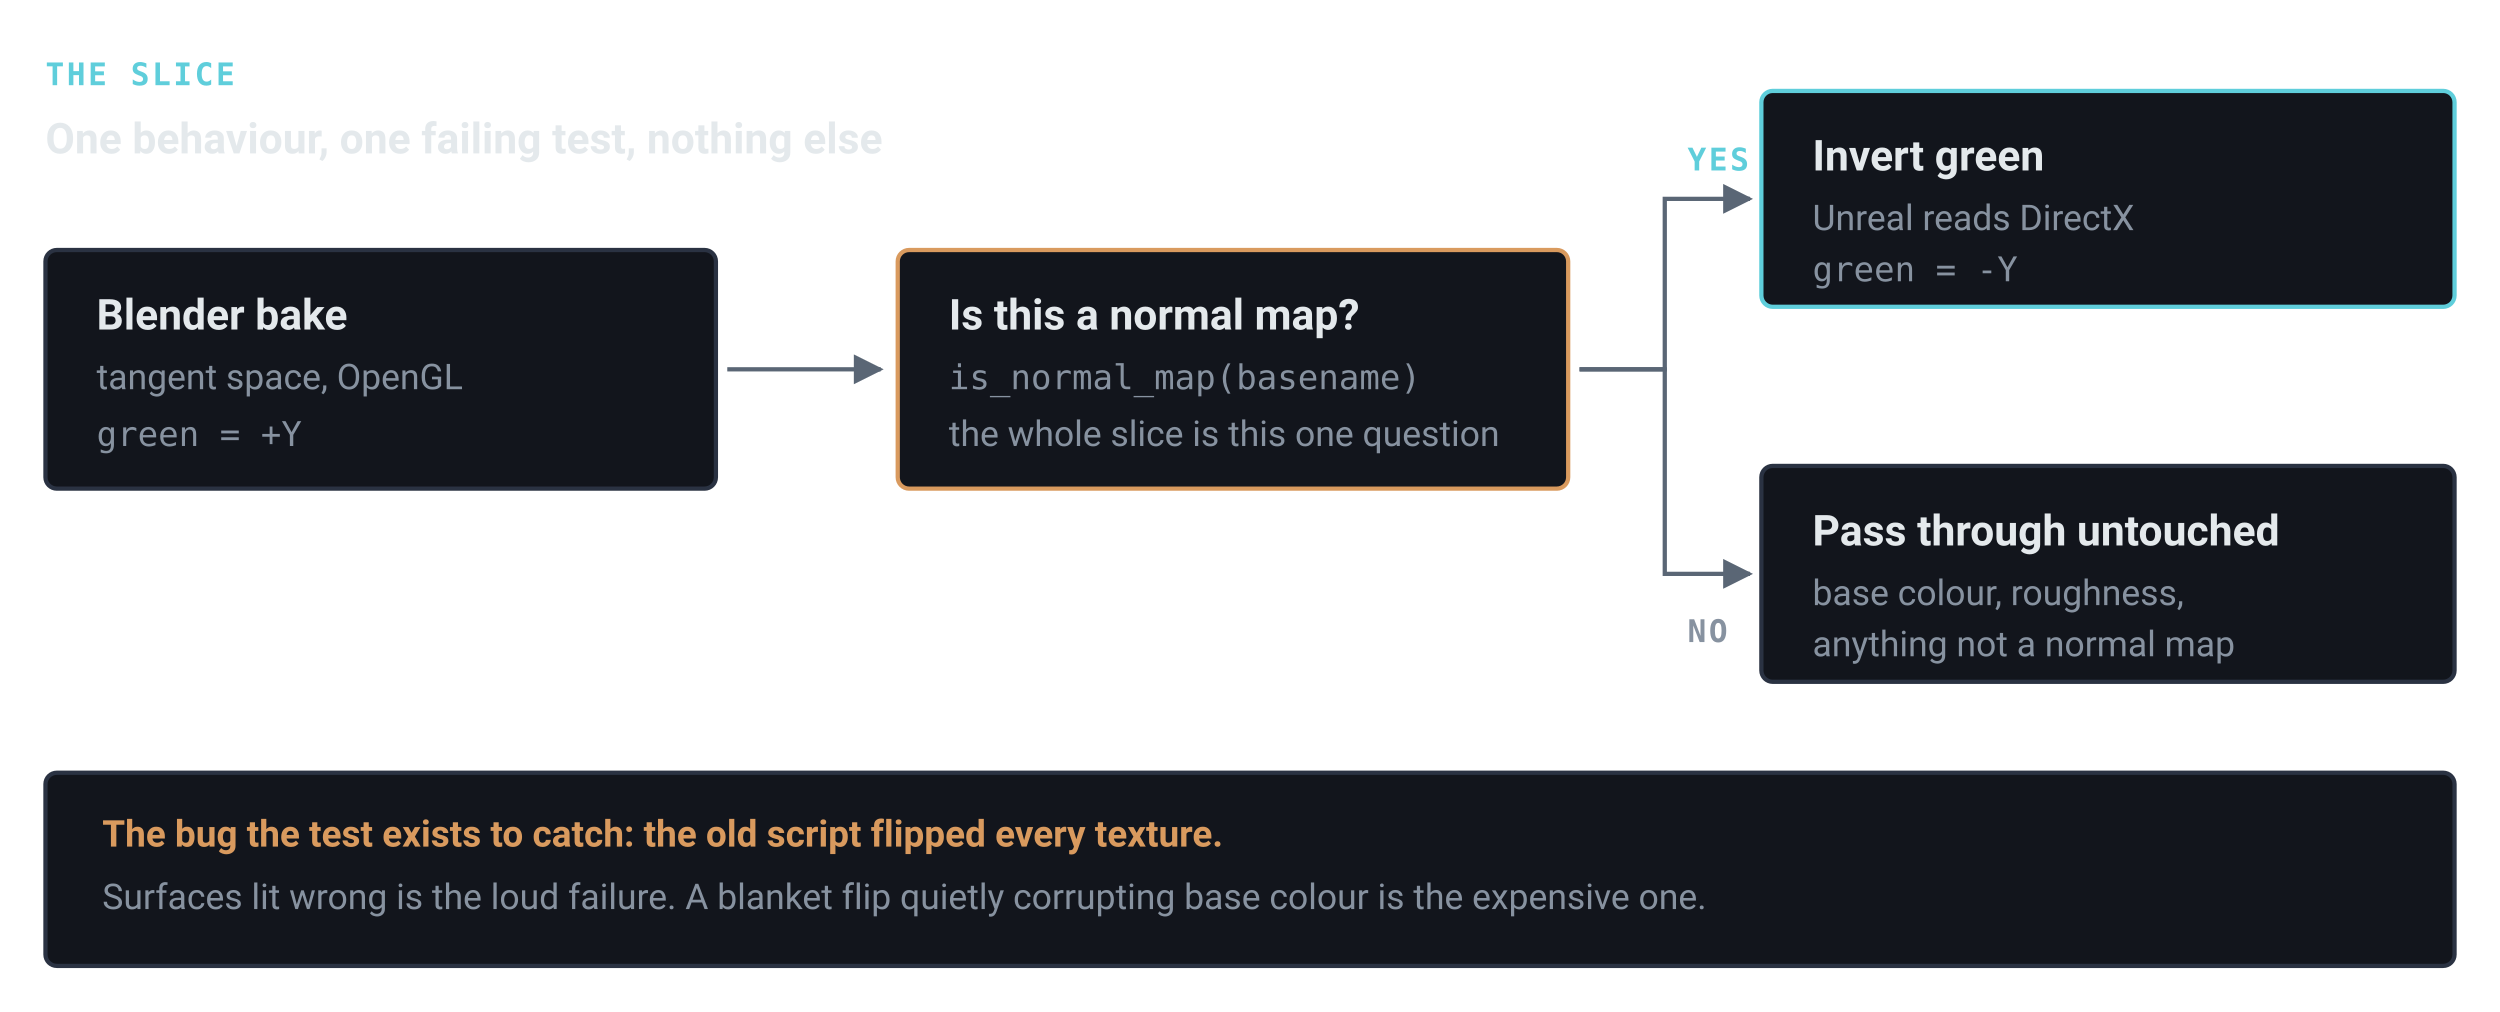
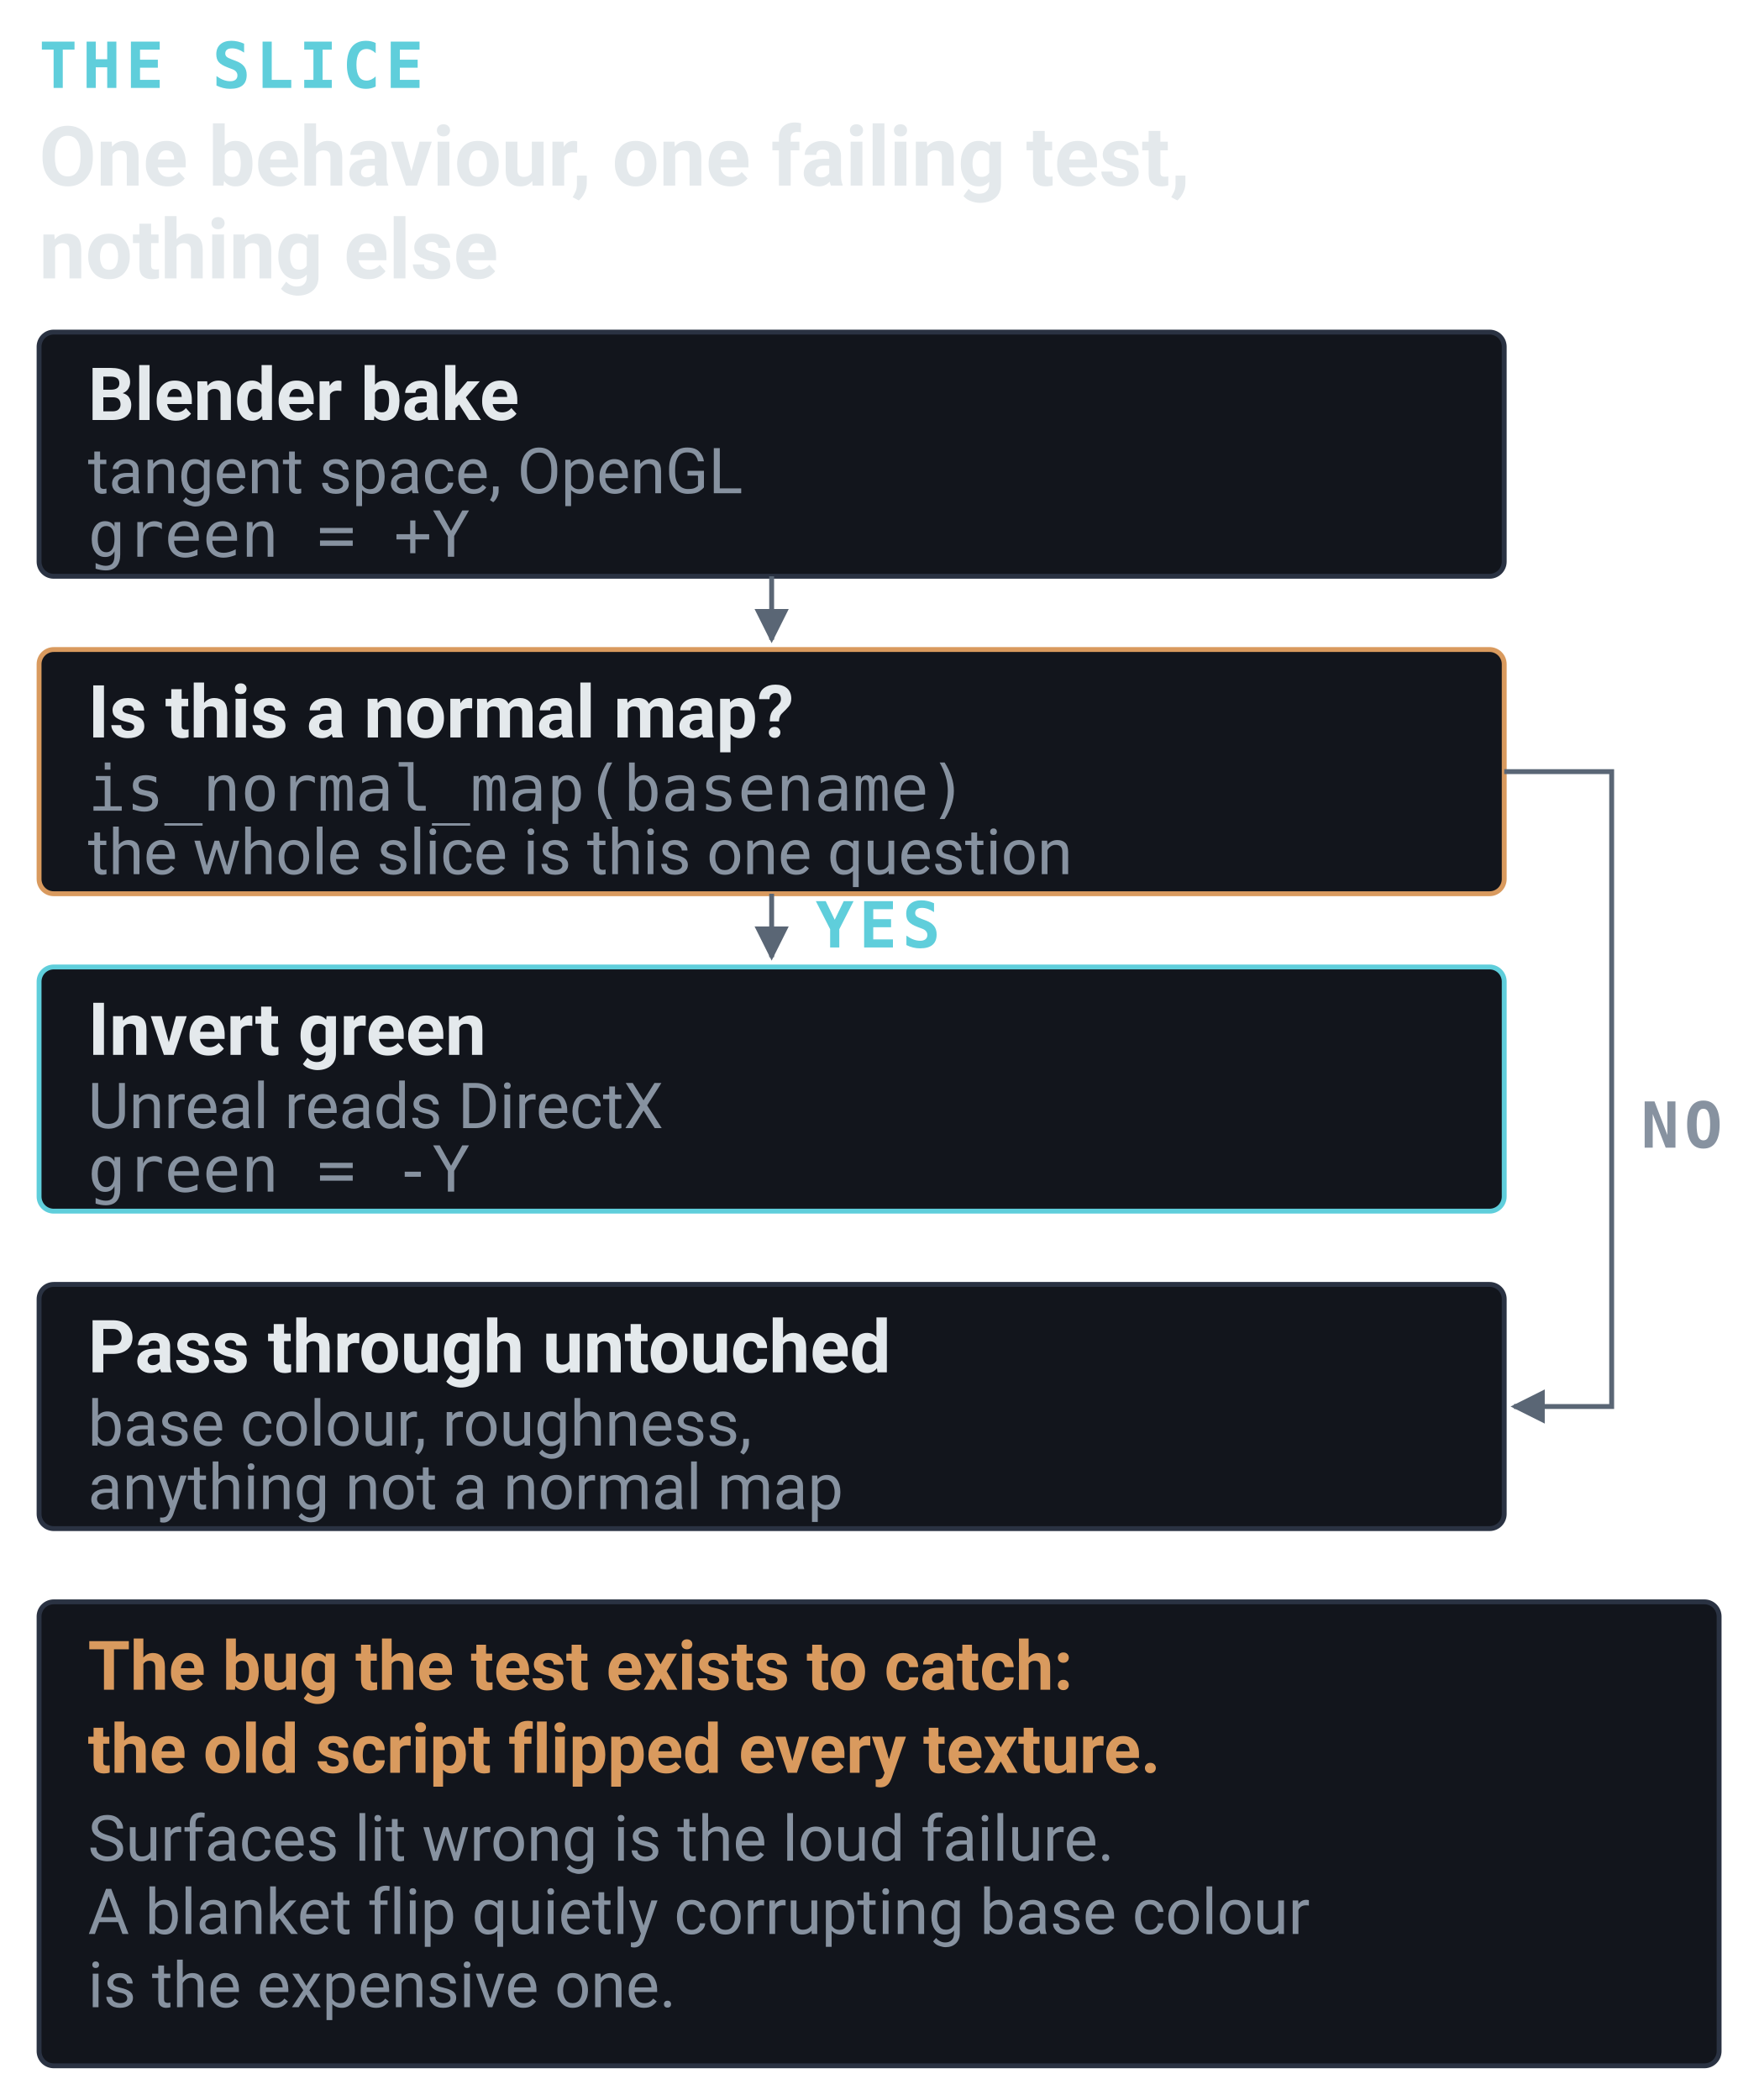
- <svg xmlns="http://www.w3.org/2000/svg" viewBox="0 0 880 356" width="880" height="356" role="img" aria-labelledby="t d">
+ <svg xmlns="http://www.w3.org/2000/svg" viewBox="0 0 720 860" width="720" height="860" role="img" aria-labelledby="t d">
  <style>
-  .n{fill:#12151C;stroke:#2A3242;stroke-width:1.5;rx:4}
-  .lab{font:600 15px ui-sans-serif,system-ui,-apple-system,'Segoe UI',Roboto,sans-serif;fill:#E4E9EC}
-  .sub{font:400 12.5px ui-sans-serif,system-ui,-apple-system,'Segoe UI',Roboto,sans-serif;fill:#8792A0}
-  .k{font:600 11px ui-monospace,SFMono-Regular,Menlo,monospace;fill:#5FCEDB;letter-spacing:.08em}
-  .mono{font:400 12px ui-monospace,SFMono-Regular,Menlo,monospace;fill:#8792A0}
-  .gate{font:600 13px ui-sans-serif,system-ui,-apple-system,'Segoe UI',Roboto,sans-serif;fill:#D99A5E}
-  .yes{font:600 11px ui-monospace,SFMono-Regular,Menlo,monospace;fill:#5FCEDB;letter-spacing:.08em}
-  .no{font:600 11px ui-monospace,SFMono-Regular,Menlo,monospace;fill:#8792A0;letter-spacing:.08em}
+  .n{fill:#12151C;stroke:#2A3242;stroke-width:2;rx:6}
+  .ttl{font:600 34px ui-sans-serif,system-ui,-apple-system,'Segoe UI',Roboto,sans-serif;fill:#E4E9EC}
+  .lab{font:600 30px ui-sans-serif,system-ui,-apple-system,'Segoe UI',Roboto,sans-serif;fill:#E4E9EC}
+  .sub{font:400 26px ui-sans-serif,system-ui,-apple-system,'Segoe UI',Roboto,sans-serif;fill:#8792A0}
+  .k{font:600 26px ui-monospace,SFMono-Regular,Menlo,monospace;fill:#5FCEDB;letter-spacing:.08em}
+  .mono{font:400 26px ui-monospace,SFMono-Regular,Menlo,monospace;fill:#8792A0}
+  .gate{font:600 28px ui-sans-serif,system-ui,-apple-system,'Segoe UI',Roboto,sans-serif;fill:#D99A5E}
+  .yes{font:600 26px ui-monospace,SFMono-Regular,Menlo,monospace;fill:#5FCEDB;letter-spacing:.08em}
+  .no{font:600 26px ui-monospace,SFMono-Regular,Menlo,monospace;fill:#8792A0;letter-spacing:.08em}
</style>
  <defs>
    <marker id="a" viewBox="0 0 10 10" refX="9" refY="5" markerWidth="7" markerHeight="7" orient="auto-start-reverse">
      <path d="M0 0 10 5 0 10z" fill="#5A6675" />
    </marker>
  </defs>
  <g>
-     <text class="k" x="16" y="30">THE SLICE</text>
-     <text class="lab" x="16" y="54">One behaviour, one failing test, nothing else</text>
-     <rect class="n" x="16" y="88" width="236" height="84" />
-     <text class="lab" x="34" y="116">Blender bake</text>
-     <text class="sub" x="34" y="137">tangent space, OpenGL</text>
-     <text class="mono" x="34" y="157">green = +Y</text>
-     <rect class="n" x="316" y="88" width="236" height="84" style="stroke:#D99A5E" />
-     <text class="lab" x="334" y="116">Is this a normal map?</text>
-     <text class="mono" x="334" y="137">is_normal_map(basename)</text>
-     <text class="sub" x="334" y="157">the whole slice is this one question</text>
-     <rect class="n" x="620" y="32" width="244" height="76" style="stroke:#5FCEDB" />
-     <text class="lab" x="638" y="60">Invert green</text>
-     <text class="sub" x="638" y="81">Unreal reads DirectX</text>
-     <text class="mono" x="638" y="99">green = -Y</text>
-     <rect class="n" x="620" y="164" width="244" height="76" />
-     <text class="lab" x="638" y="192">Pass through untouched</text>
-     <text class="sub" x="638" y="213">base colour, roughness,</text>
-     <text class="sub" x="638" y="231">anything not a normal map</text>
-     <path d="M256 130 H310" stroke="#5A6675" stroke-width="1.5" marker-end="url(#a)" />
-     <path d="M556 130 H586 V70 H616" fill="none" stroke="#5A6675" stroke-width="1.5" marker-end="url(#a)" />
-     <path d="M556 130 H586 V202 H616" fill="none" stroke="#5A6675" stroke-width="1.5" marker-end="url(#a)" />
-     <text class="yes" x="594" y="60">YES</text>
-     <text class="no" x="594" y="226">NO</text>
-     <rect x="16" y="272" width="848" height="68" fill="#12151C" stroke="#2A3242" stroke-width="1.5" rx="4" />
-     <text class="gate" x="36" y="298">The bug the test exists to catch: the old script flipped every texture.</text>
-     <text class="sub" x="36" y="320">Surfaces lit wrong is the loud failure. A blanket flip quietly corrupting base colour is the expensive one.</text>
+     <text class="k" x="16" y="36">THE SLICE</text>
+     <text class="ttl" x="16" y="76">One behaviour, one failing test,</text>
+     <text class="ttl" x="16" y="114">nothing else</text>
+     <rect class="n" x="16" y="136" width="600" height="100" />
+     <text class="lab" x="36" y="172">Blender bake</text>
+     <text class="sub" x="36" y="202">tangent space, OpenGL</text>
+     <text class="mono" x="36" y="228">green = +Y</text>
+     <path d="M316 236 V262" stroke="#5A6675" stroke-width="2" marker-end="url(#a)" />
+     <rect class="n" x="16" y="266" width="600" height="100" style="stroke:#D99A5E" />
+     <text class="lab" x="36" y="302">Is this a normal map?</text>
+     <text class="mono" x="36" y="332">is_normal_map(basename)</text>
+     <text class="sub" x="36" y="358">the whole slice is this one question</text>
+     <path d="M316 366 V392" stroke="#5A6675" stroke-width="2" marker-end="url(#a)" />
+     <text class="yes" x="334" y="388">YES</text>
+     <rect class="n" x="16" y="396" width="600" height="100" style="stroke:#5FCEDB" />
+     <text class="lab" x="36" y="432">Invert green</text>
+     <text class="sub" x="36" y="462">Unreal reads DirectX</text>
+     <text class="mono" x="36" y="488">green = -Y</text>
+     <path d="M616 316 H660 V576 H620" fill="none" stroke="#5A6675" stroke-width="2" marker-end="url(#a)" />
+     <text class="no" x="672" y="470">NO</text>
+     <rect class="n" x="16" y="526" width="600" height="100" />
+     <text class="lab" x="36" y="562">Pass through untouched</text>
+     <text class="sub" x="36" y="592">base colour, roughness,</text>
+     <text class="sub" x="36" y="618">anything not a normal map</text>
+     <rect x="16" y="656" width="688" height="190" fill="#12151C" stroke="#2A3242" stroke-width="2" rx="6" />
+     <text class="gate" x="36" y="692">The bug the test exists to catch:</text>
+     <text class="gate" x="36" y="726">the old script flipped every texture.</text>
+     <text class="sub" x="36" y="762">Surfaces lit wrong is the loud failure.</text>
+     <text class="sub" x="36" y="792">A blanket flip quietly corrupting base colour</text>
+     <text class="sub" x="36" y="822">is the expensive one.</text>
  </g>
</svg>
